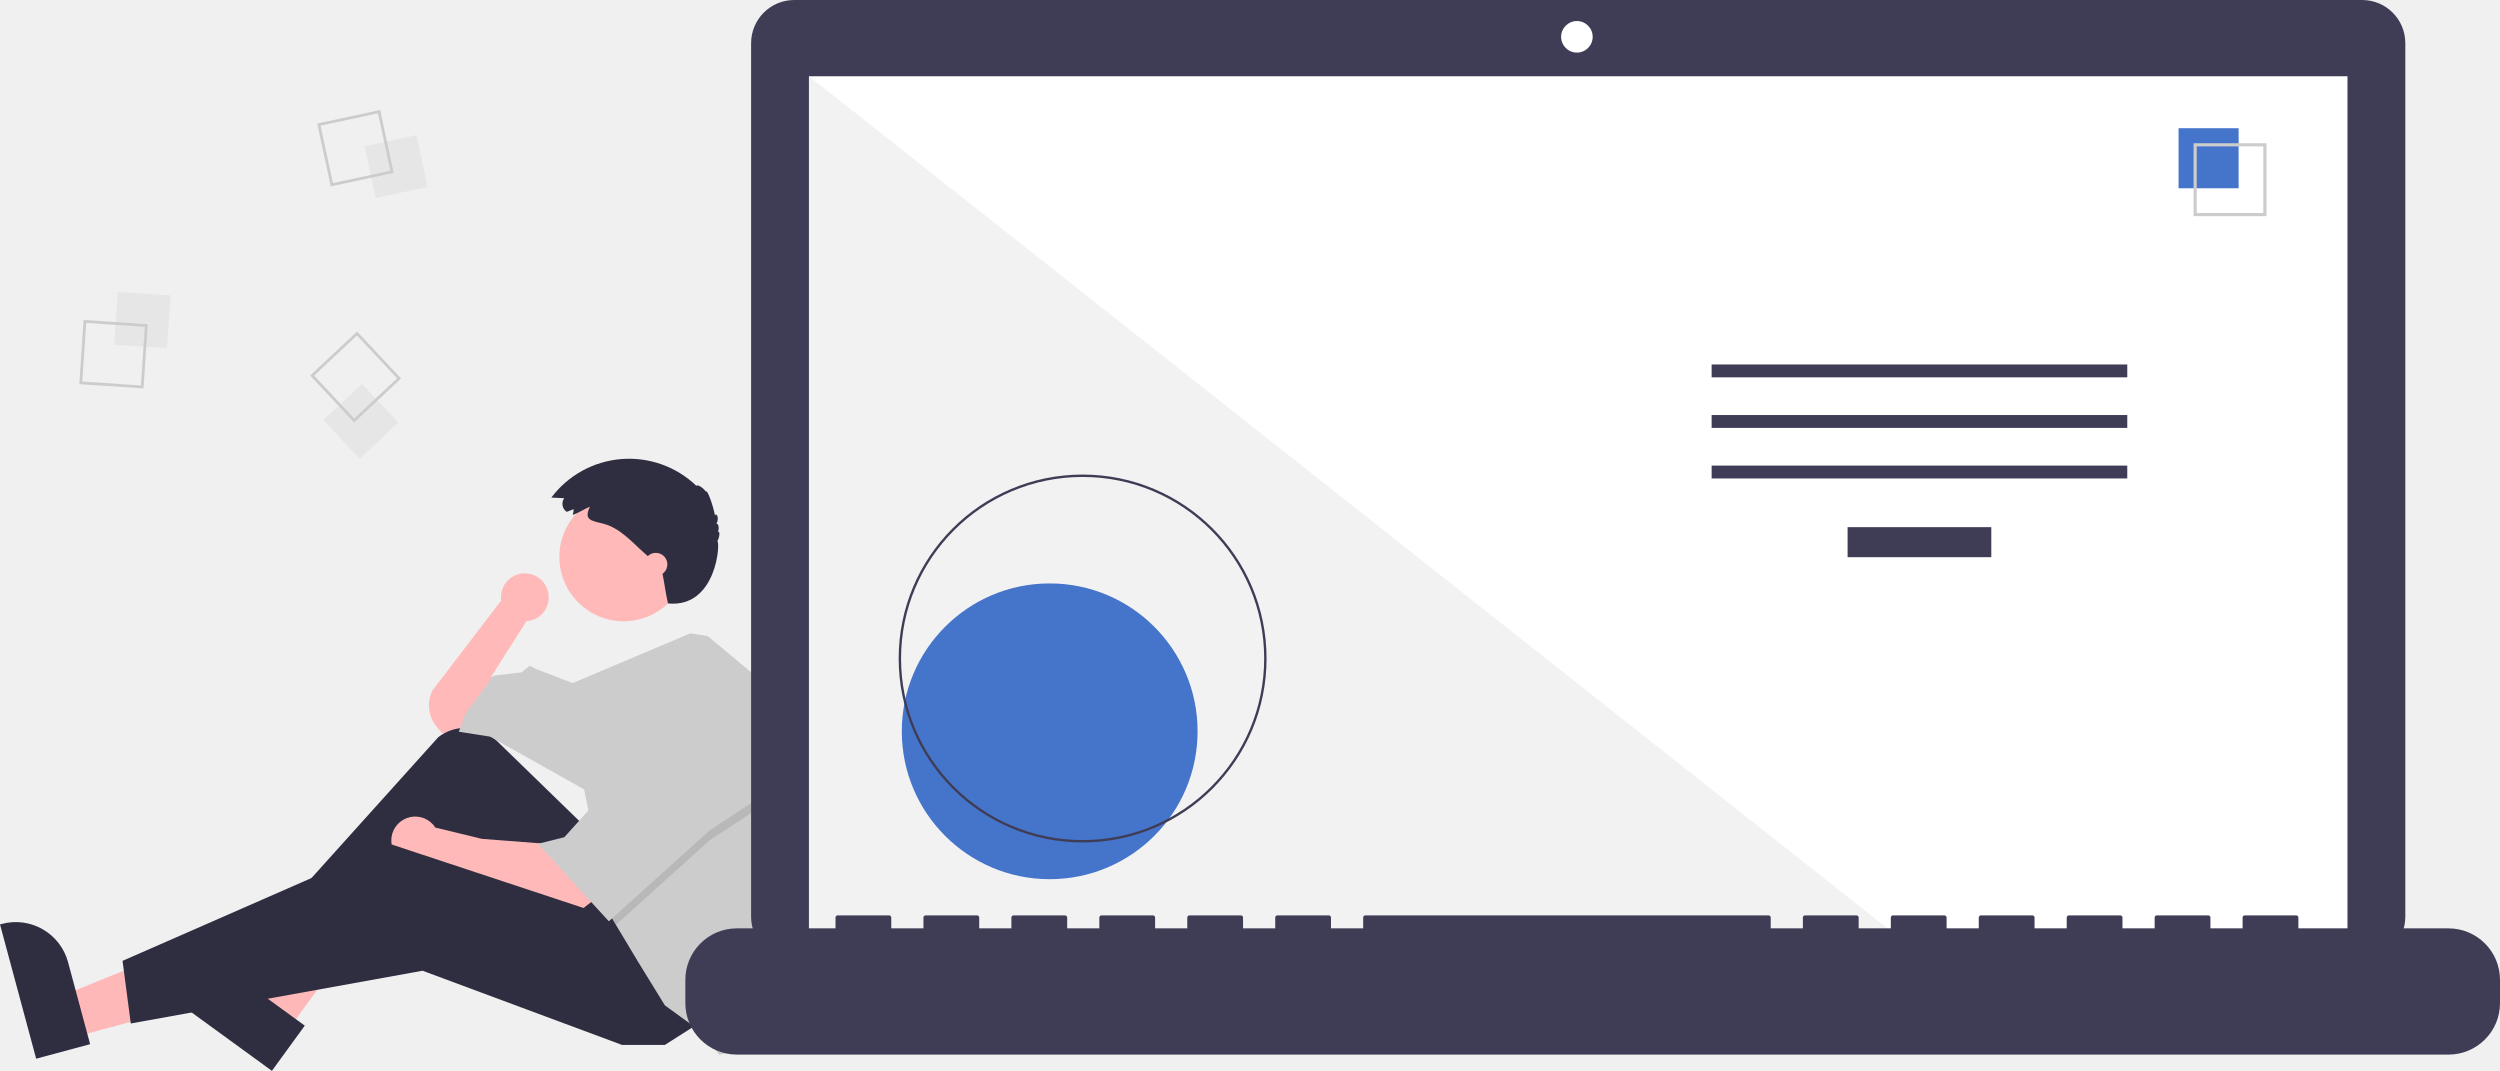
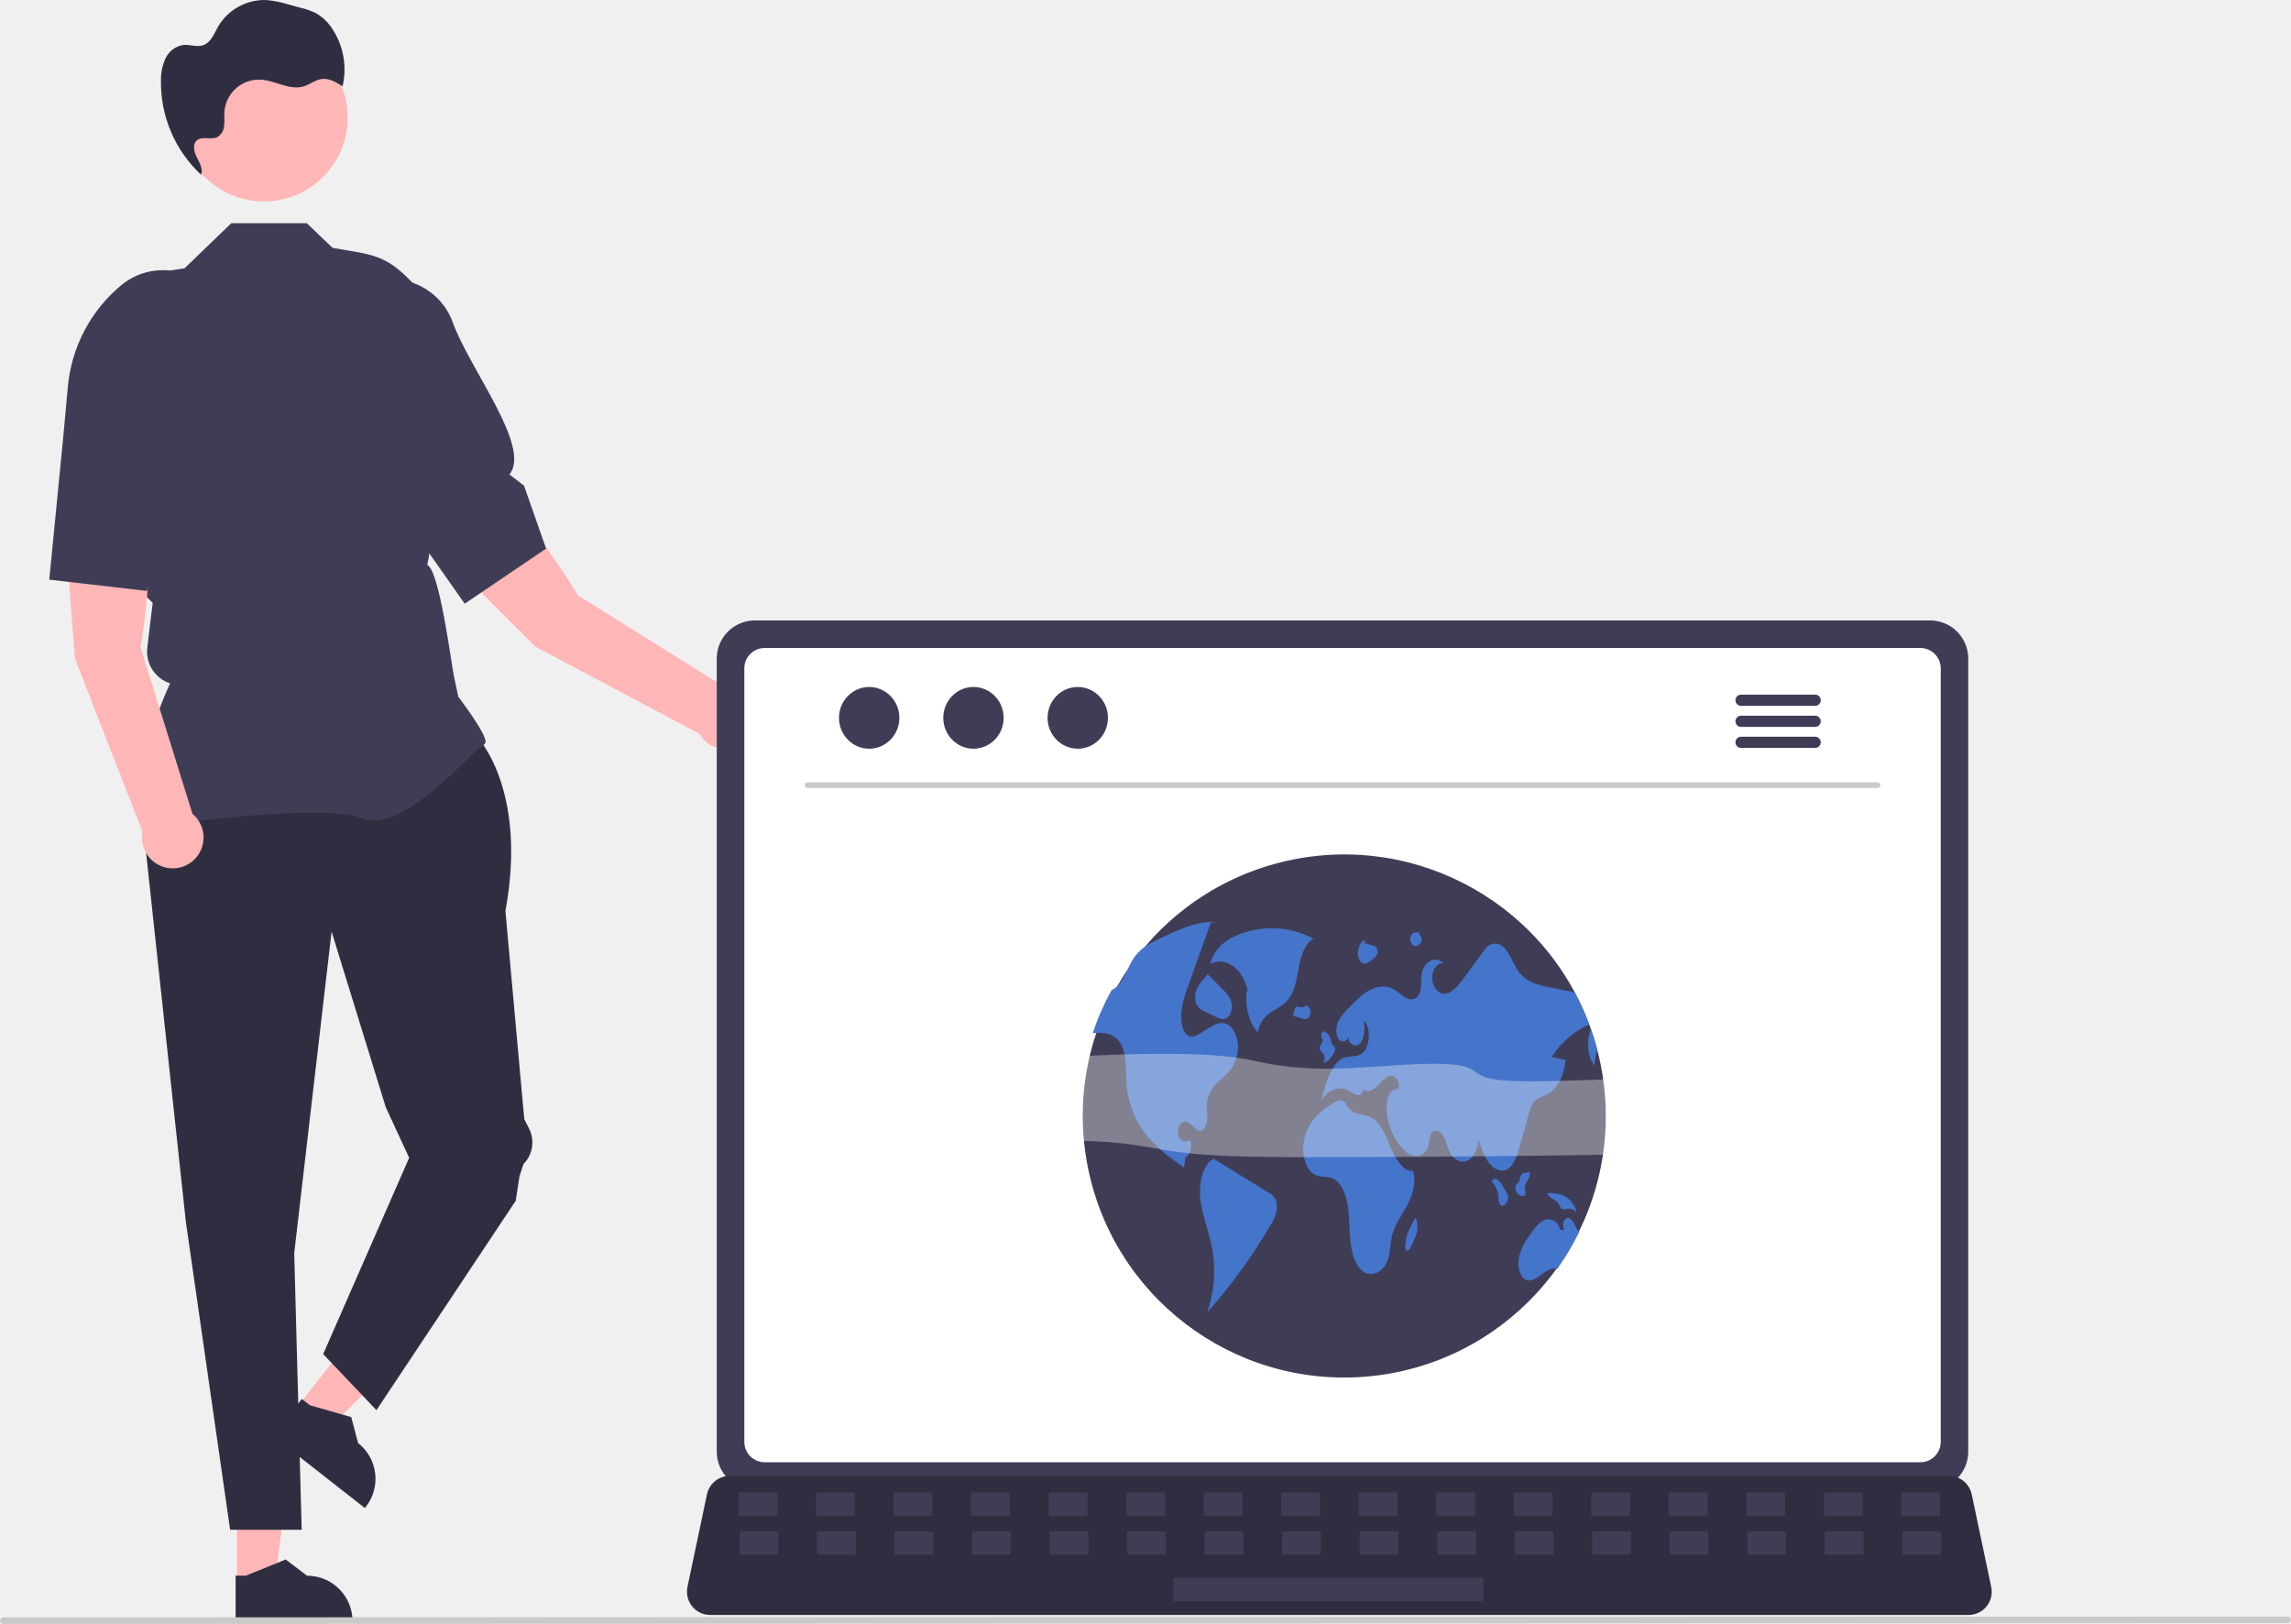
- <svg xmlns="http://www.w3.org/2000/svg" data-name="Layer 1" width="1019.484" height="436.681" viewBox="0 0 1019.484 436.681">
-   <path d="M314.028,475.274a9.751,9.751,0,1,0-19.407,1.282l-28.014,36.686a13.583,13.583,0,0,0,1.836,14.914l2.198,2.564,10.083-2.017,11.428-10.083L290.806,507.192l14.117-22.183-.018-.016A9.743,9.743,0,0,0,314.028,475.274Z" transform="translate(-90.2579 -231.6594)" fill="#ffb9b9" />
-   <polygon points="30.041 422.968 25.468 405.984 88.8 380.265 95.549 405.331 30.041 422.968" fill="#ffb8b8" />
-   <path d="M105.002,663.391,90.258,608.629l.693-.187a22.075,22.075,0,0,1,27.054,15.575l0.0.001L127.01,657.466Z" transform="translate(-90.2579 -231.6594)" fill="#2f2e41" />
-   <polygon points="117.278 420.254 103.054 409.91 136.185 350.121 157.179 365.388 117.278 420.254" fill="#ffb8b8" />
-   <path d="M201.137,668.341,155.271,634.985l.422-.58a22.075,22.075,0,0,1,30.835-4.87l.001.001L214.542,649.908Z" transform="translate(-90.2579 -231.6594)" fill="#2f2e41" />
-   <path d="M328.45,568.364l-35.795-34.773a18.076,18.076,0,0,0-23.668-1.322L201.401,607.352l6.05,9.411L271.984,573.069l43.694,57.139,41.678-20.838Z" transform="translate(-90.2579 -231.6594)" fill="#2f2e41" />
-   <path d="M312.989,575.758l-26.217-2.017-18.986-4.603a9.753,9.753,0,1,0-1.85,12.656l-.003.014,11.428,4.706,49.072,16.806,6.05-4.706Z" transform="translate(-90.2579 -231.6594)" fill="#ffb9b9" />
-   <polygon points="285.92 416.699 271.131 426.11 253.653 426.11 172.315 395.86 53.332 417.371 49.971 391.826 158.871 344.099 254.326 375.693 285.92 416.699" fill="#2f2e41" />
-   <circle cx="254.326" cy="227.132" r="26.217" fill="#ffb9b9" />
-   <path d="M412.417,563.463a150.631,150.631,0,0,1-7.388,46.592l-1.963,6.037-9.411,43.022-10.083,2.689-7.394-9.411-14.789-10.755L350.634,624.158,341.411,608.791l-2.877-4.8-10.083-50.416-38.317-21.511-12.772-2.017,2.689-7.394,11.428-15.461L302.906,505.847l3.361-2.689,2.689,1.344,14.823,5.71,48.057-20.304,7.031,1.15L403.067,511.225A150.499,150.499,0,0,1,412.417,563.463Z" transform="translate(-90.2579 -231.6594)" fill="#ccc" />
-   <polygon points="314.825 325.949 289.281 342.754 251.153 377.131 248.276 372.332 240.209 331.999 242.226 331.999 263.065 293.683 314.825 325.949" opacity="0.1" style="isolation:isolate" />
-   <polygon points="263.065 289.649 242.226 327.965 230.126 341.41 219.371 344.099 248.276 375.693 289.281 338.721 314.825 321.915 263.065 289.649" fill="#ccc" />
-   <path d="M324.193,439.299l-2.841,1.093a3.965,3.965,0,0,1-1.06-5.507q.023-.034.047-.067l-5.249-.246a39.637,39.637,0,0,1,59.173-4.77c.239-.823,2.844.778,3.908,2.402.357-1.339,2.8,5.135,3.664,9.712.4-1.524,1.938.936.591,3.297.854-.125,1.239,2.059.578,3.276.934-.439.777,2.169-.236,3.911,1.333-.118-.114,27.331-20.114,25.331-1.392-6.397-1-6-2.64-14.226-.763-.81-1.599-1.548-2.433-2.284l-4.513-3.983c-5.247-4.632-10.021-10.348-17.011-12.08-4.804-1.19-7.841-1.458-5.223-6.872-2.365.987-4.574,2.455-6.961,3.372C323.905,440.902,324.239,440.055,324.193,439.299Z" transform="translate(-90.2579 -231.6594)" fill="#2f2e41" />
-   <circle cx="267.434" cy="230.157" r="4.706" fill="#ffb9b9" />
-   <rect x="137.514" y="351.376" width="21.61" height="21.61" transform="translate(-313.1754 254.4458) rotate(-86.18992)" fill="#e6e6e6" style="isolation:isolate" />
-   <path d="M124.344,362.131l26.183,1.744-1.744,26.183-26.183-1.744Zm24.969,2.806-23.906-1.592-1.592,23.906,23.906,1.592Z" transform="translate(-90.2579 -231.6594)" fill="#ccc" />
-   <rect x="241.009" y="288.772" width="21.61" height="21.61" transform="translate(-147.5724 -172.0746) rotate(-12.12675)" fill="#e6e6e6" style="isolation:isolate" />
-   <path d="M245.278,276.51l5.513,25.655-25.655,5.513-5.513-25.655Zm4.157,24.779-5.033-23.424-23.424,5.033,5.033,23.424Z" transform="translate(-90.2579 -231.6594)" fill="#ccc" />
-   <rect x="226.603" y="392.674" width="21.61" height="21.61" transform="translate(-301.9456 39.64172) rotate(-43.12712)" fill="#e6e6e6" style="isolation:isolate" />
-   <path d="M253.815,385.997,234.663,403.935l-17.939-19.152,19.152-17.939Zm-19.099,16.326,17.486-16.379-16.379-17.486-17.486,16.379Z" transform="translate(-90.2579 -231.6594)" fill="#ccc" />
-   <path d="M1053.535,231.659H414.152a17.598,17.598,0,0,0-17.599,17.598v356.252a17.599,17.599,0,0,0,17.599,17.599H1053.535a17.599,17.599,0,0,0,17.599-17.599V249.258a17.599,17.599,0,0,0-17.599-17.598Z" transform="translate(-90.2579 -231.6594)" fill="#3f3d56" />
-   <rect x="329.89" y="31.101" width="627.391" height="353.913" fill="#fff" />
-   <circle cx="643.049" cy="15.014" r="6.435" fill="#fff" />
-   <polygon points="777.858 385.015 329.89 385.015 329.89 31.102 777.858 385.015" fill="#f2f2f2" style="isolation:isolate" />
-   <circle cx="428.058" cy="298.224" r="60.307" fill="#4574cb" />
-   <path d="M531.741,575.21a75.016,75.016,0,1,1,75.016-75.016A75.016,75.016,0,0,1,531.741,575.21Zm0-149.051A74.035,74.035,0,1,0,605.776,500.194a74.035,74.035,0,0,0-74.035-74.035Z" transform="translate(-90.2579 -231.6594)" fill="#3f3d56" />
-   <rect x="753.437" y="214.97" width="58.605" height="12.246" fill="#3f3d56" />
-   <rect x="697.991" y="148.627" width="169.497" height="5.248" fill="#3f3d56" />
-   <rect x="697.991" y="169.246" width="169.497" height="5.248" fill="#3f3d56" />
-   <rect x="697.991" y="189.866" width="169.497" height="5.248" fill="#3f3d56" />
-   <rect x="888.401" y="52.282" width="24.492" height="24.492" fill="#4574cb" />
-   <path d="M1014.522,319.804h-29.74v-29.74h29.74Zm-28.447-1.293h27.154V291.357H986.075Z" transform="translate(-90.2579 -231.6594)" fill="#ccc" />
-   <path d="M1088.749,610.239h-61.229v-4.412a.875.875,0,0,0-.875-.875h-20.993a.875.875,0,0,0-.875.875v4.412H991.657v-4.412a.875.875,0,0,0-.875-.875H969.789a.875.875,0,0,0-.875.875h0v4.412H955.794v-4.412a.875.875,0,0,0-.875-.875h-20.993a.875.875,0,0,0-.875.875h0v4.412H919.931v-4.412a.875.875,0,0,0-.875-.875H898.064a.875.875,0,0,0-.875.875v4.412H884.068v-4.412a.875.875,0,0,0-.875-.875H862.201a.875.875,0,0,0-.875.875h0v4.412H848.205v-4.412a.875.875,0,0,0-.875-.875H826.338a.875.875,0,0,0-.875.875h0v4.412H812.343v-4.412a.875.875,0,0,0-.875-.875H647.023a.875.875,0,0,0-.875.875h0v4.412H633.028v-4.412a.875.875,0,0,0-.875-.875H611.161a.875.875,0,0,0-.875.875h0v4.412h-13.121v-4.412a.875.875,0,0,0-.875-.875h-20.993a.875.875,0,0,0-.875.875h0v4.412H561.302v-4.412a.875.875,0,0,0-.875-.875H539.435a.875.875,0,0,0-.875.875h0v4.412H525.44v-4.412a.875.875,0,0,0-.875-.875H503.572a.875.875,0,0,0-.875.875h0v4.412h-13.121v-4.412a.875.875,0,0,0-.875-.875H467.709a.875.875,0,0,0-.875.875v4.412H453.714v-4.412a.875.875,0,0,0-.875-.875H431.846a.875.875,0,0,0-.875.875h0v4.412H390.735A20.993,20.993,0,0,0,369.742,631.232v9.492A20.993,20.993,0,0,0,390.735,661.717h698.014a20.993,20.993,0,0,0,20.993-20.993V631.232A20.993,20.993,0,0,0,1088.749,610.239Z" transform="translate(-90.2579 -231.6594)" fill="#3f3d56" />
+ <svg xmlns="http://www.w3.org/2000/svg" data-name="Layer 1" width="829.131" height="587.676" viewBox="0 0 829.131 587.676">
+   <polygon points="85.757 572.858 99.518 572.857 106.065 519.775 85.754 519.776 85.757 572.858" fill="#ffb6b6" />
+   <path d="M270.706,743.376l42.319-.002v-.535a16.473,16.473,0,0,0-16.472-16.472h-.001l-7.73-5.865-14.423,5.865-3.694 0Z" transform="translate(-185.4343 -156.1618)" fill="#2f2e41" />
+   <polygon points="107.98 508.635 118.814 517.121 156.702 479.371 140.712 466.846 107.98 508.635" fill="#ffb6b6" />
+   <path d="M284.179,675.8l33.316,26.096.33-.421a16.473,16.473,0,0,0-2.809-23.125l-.001-.001-2.469-9.384L297.575,664.689l-2.908-2.278Z" transform="translate(-185.4343 -156.1618)" fill="#2f2e41" />
+   <path d="M358.205,422.937s18.265,18.941,10.147,62.912l6.815,75.288,1.759,3.485a11.051,11.051,0,0,1-2.052,12.793l0,0-1.449,4.493-1.353,8.794-50.397,75.765-19.279-20.294,31.118-71.029L325.058,556.878l-19.618-63.588L291.911,609.642l2.706,100.118h-25.895L252.676,598.142,235.764,441.201l8.797-18.265Z" transform="translate(-185.4343 -156.1618)" fill="#2f2e41" />
+   <path d="M239.981,455.482l-.185-.259c-9.856-13.799,4.968-46.958,7.203-51.765h0a12.068,12.068,0,0,1-8.26-12.889l.964-8.193,1.005-8.036-7.197-7.197-.02-.179-4.142-36.242-6.022-24.072a52.848,52.848,0,0,1,15-51.216l13.921-2.21,16.918-16.301h27.282l9.354,8.937c17.463,3.063,20.463,2.063,35.463,20.063l-6.816,55.962-1.7,7.699.005,10.442,4.323,4.804a14.95,14.95,0,0,1,3.546,12.932l-.568,2.842h0c4.458,1.911,8.713,35.866,9.729,40.608l1.518,7.085c1.299,1.714,9.873,13.146,9.873,16.271,0,.469-.346.923-1.09,1.426-5.843,3.956-29.137,32.023-43.431,26.303-15.225-6.088-75.747,3.045-76.357,3.138Z" transform="translate(-185.4343 -156.1618)" fill="#3f3d56" />
+   <path d="M236.316,390.407s7.006-39.595-.052-54.485l-28,2,4.261,56.487,24.477,62.717a11.154,11.154,0,1,0,18.078-6.463Z" transform="translate(-185.4343 -156.1618)" fill="#ffb6b6" />
+   <path d="M208.264,314.922l1.733-18.871a54.107,54.107,0,0,1,19.403-36.752l0,0a23.687,23.687,0,0,1,24.787-3.272h0a23.631,23.631,0,0,1,12.205,29.866c-6.472,16.972-4.135,34.921-16.753,37.109l1.371,6.522-12.407,40.49-35.338-4.094Z" transform="translate(-185.4343 -156.1618)" fill="#3f3d56" />
+   <path d="M394.641,371.641s-20.509-34.586-35.571-41.272L339.147,350.145l40.067,40.044,59.456,31.584a11.154,11.154,0,1,0,9.491-16.689Z" transform="translate(-185.4343 -156.1618)" fill="#ffb6b6" />
+   <path d="M324.148,332.708l-10.993-15.437a54.107,54.107,0,0,1-9.258-40.515l0,0a23.687,23.687,0,0,1,16.658-18.645h0a23.631,23.631,0,0,1,28.729,14.683c6.162,17.087,28.639,45.17,20.499,55.058l5.293,4.051,7.999,22.787L353.616,374.632Z" transform="translate(-185.4343 -156.1618)" fill="#3f3d56" />
+   <circle cx="95.531" cy="42.587" r="30.299" fill="#ffb6b6" />
+   <path d="M258.977,220.105c-.264-.232-.514-.48-.773-.718-.009.024-.011.05-.021.074Z" transform="translate(-185.4343 -156.1618)" fill="#2f2e41" />
+   <path d="M305.795,166.753a17.182,17.182,0,0,0-6.067-5.85,25.38,25.38,0,0,0-5.304-1.879l-4.795-1.308a38.013,38.013,0,0,0-7.544-1.519,19.418,19.418,0,0,0-17.737,9.623c-1.449,2.57-2.611,5.772-5.407,6.712-2.255.758-4.714-.311-7.084-.104a8.53,8.53,0,0,0-6.476,4.77,18.38,18.38,0,0,0-1.699,8.141,45.619,45.619,0,0,0,14.522,34.048c.782-2.061-.506-4.287-1.524-6.259-1.03-1.995-1.667-4.777.059-6.214,1.92-1.599,4.996-.048,7.267-1.091a5.073,5.073,0,0,0,2.536-4.077c.22-1.657-.01-3.341.094-5.009a12.542,12.542,0,0,1,13.412-11.73c5.168.369,10.184,3.901,15.158,2.448,2.335-.682,4.326-2.418,6.741-2.711,2.674-.324,5.19,1.186,7.461,2.635A26.596,26.596,0,0,0,305.795,166.753Z" transform="translate(-185.4343 -156.1618)" fill="#2f2e41" />
+   <path d="M410.834,726.353l-7.71-12.39-1.54,7.08c-.27,1.24-.54,2.5-.79,3.75-2.19-1.87-4.52-3.6-6.8-5.26q-10.5-7.62-20.99-15.26l2.19,12.7c1.35,7.82,2.76,15.8,6.1,22.95.37.81.77,1.61,1.2,2.39h32.54a10.487,10.487,0,0,0,.54-2.24.775.775,0,0,0,.01-.15C416.094,735.073,413.414,730.503,410.834,726.353Z" transform="translate(-185.4343 -156.1618)" fill="#f0f0f0" />
+   <path d="M974.916,712.972l-13.985-22.474-2.793,12.842c-.49,2.249-.98,4.535-1.433,6.802-3.972-3.392-8.199-6.53-12.334-9.541q-19.046-13.822-38.074-27.68l3.972,23.036c2.449,14.185,5.007,28.659,11.065,41.628.671,1.469,1.397,2.921,2.177,4.335h59.024a19.024,19.024,0,0,0,.98-4.063,1.405,1.405,0,0,0,.018-.272C984.458,728.789,979.596,720.5,974.916,712.972Z" transform="translate(-185.4343 -156.1618)" fill="#f0f0f0" />
+   <path d="M1013.375,743.531l-826.75.307a1.191,1.191,0,0,1,0-2.381l826.75-.307a1.191,1.191,0,0,1,0,2.381Z" transform="translate(-185.4343 -156.1618)" fill="#cacaca" />
+   <path d="M444.832,394.459V681.483A13.806,13.806,0,0,0,458.627,695.278h425.34a13.806,13.806,0,0,0,13.795-13.795V394.459A13.812,13.812,0,0,0,883.967,380.68H458.627A13.812,13.812,0,0,0,444.832,394.459Z" transform="translate(-185.4343 -156.1618)" fill="#3f3d56" />
+   <path d="M454.81,398.031v279.912a7.385,7.385,0,0,0,7.373,7.373H880.426a7.385,7.385,0,0,0,7.373-7.373v-279.912a7.389,7.389,0,0,0-7.373-7.388H462.183A7.389,7.389,0,0,0,454.81,398.031Z" transform="translate(-185.4343 -156.1618)" fill="#fff" />
+   <path d="M435.937,737.461a8.272,8.272,0,0,0,6.509,3.114h455.439a8.381,8.381,0,0,0,8.192-10.1l-7.07-33.581a8.396,8.396,0,0,0-5.218-6.088,8.121,8.121,0,0,0-2.974-.561H449.487a8.12,8.12,0,0,0-2.974.561,8.395,8.395,0,0,0-5.218,6.088l-7.07,33.581A8.374,8.374,0,0,0,435.937,737.461Z" transform="translate(-185.4343 -156.1618)" fill="#2f2e41" />
+   <rect x="873.553" y="696.293" width="14.027" height="8.416" rx="0.488" transform="translate(1575.698 1244.84) rotate(-180)" fill="#3f3d56" />
+   <rect x="845.498" y="696.293" width="14.027" height="8.416" rx="0.488" transform="translate(1519.589 1244.84) rotate(-180)" fill="#3f3d56" />
+   <rect x="817.443" y="696.293" width="14.027" height="8.416" rx="0.488" transform="translate(1463.48 1244.84) rotate(-180)" fill="#3f3d56" />
+   <rect x="789.389" y="696.293" width="14.027" height="8.416" rx="0.488" transform="translate(1407.37 1244.84) rotate(-180)" fill="#3f3d56" />
+   <rect x="761.334" y="696.293" width="14.027" height="8.416" rx="0.488" transform="translate(1351.261 1244.84) rotate(-180)" fill="#3f3d56" />
+   <rect x="733.279" y="696.293" width="14.027" height="8.416" rx="0.488" transform="translate(1295.152 1244.84) rotate(-180)" fill="#3f3d56" />
+   <rect x="705.225" y="696.293" width="14.027" height="8.416" rx="0.488" transform="translate(1239.043 1244.84) rotate(-180)" fill="#3f3d56" />
+   <rect x="677.17" y="696.293" width="14.027" height="8.416" rx="0.488" transform="translate(1182.933 1244.84) rotate(-180)" fill="#3f3d56" />
+   <rect x="649.115" y="696.293" width="14.027" height="8.416" rx="0.488" transform="translate(1126.824 1244.84) rotate(-180)" fill="#3f3d56" />
+   <rect x="621.061" y="696.293" width="14.027" height="8.416" rx="0.488" transform="translate(1070.715 1244.84) rotate(-180)" fill="#3f3d56" />
+   <rect x="593.006" y="696.293" width="14.027" height="8.416" rx="0.488" transform="translate(1014.605 1244.84) rotate(-180)" fill="#3f3d56" />
+   <rect x="564.952" y="696.293" width="14.027" height="8.416" rx="0.488" transform="translate(958.4961 1244.84) rotate(-180)" fill="#3f3d56" />
+   <rect x="536.897" y="696.293" width="14.027" height="8.416" rx="0.488" transform="translate(902.3868 1244.84) rotate(-180)" fill="#3f3d56" />
+   <rect x="508.842" y="696.293" width="14.027" height="8.416" rx="0.488" transform="translate(846.2776 1244.84) rotate(-180)" fill="#3f3d56" />
+   <rect x="480.788" y="696.293" width="14.027" height="8.416" rx="0.488" transform="translate(790.1683 1244.84) rotate(-180)" fill="#3f3d56" />
+   <rect x="452.733" y="696.293" width="14.027" height="8.416" rx="0.488" transform="translate(734.059 1244.84) rotate(-180)" fill="#3f3d56" />
+   <rect x="873.884" y="710.32" width="14.027" height="8.416" rx="0.488" transform="translate(1576.361 1272.894) rotate(-180)" fill="#3f3d56" />
+   <rect x="845.829" y="710.32" width="14.027" height="8.416" rx="0.488" transform="translate(1520.252 1272.894) rotate(-180)" fill="#3f3d56" />
+   <rect x="817.775" y="710.32" width="14.027" height="8.416" rx="0.488" transform="translate(1464.143 1272.894) rotate(-180)" fill="#3f3d56" />
+   <rect x="789.72" y="710.32" width="14.027" height="8.416" rx="0.488" transform="translate(1408.033 1272.894) rotate(-180)" fill="#3f3d56" />
+   <rect x="761.666" y="710.32" width="14.027" height="8.416" rx="0.488" transform="translate(1351.924 1272.894) rotate(-180)" fill="#3f3d56" />
+   <rect x="733.611" y="710.32" width="14.027" height="8.416" rx="0.488" transform="translate(1295.815 1272.894) rotate(-180)" fill="#3f3d56" />
+   <rect x="705.556" y="710.32" width="14.027" height="8.416" rx="0.488" transform="translate(1239.706 1272.894) rotate(-180)" fill="#3f3d56" />
+   <rect x="677.502" y="710.32" width="14.027" height="8.416" rx="0.488" transform="translate(1183.596 1272.894) rotate(-180)" fill="#3f3d56" />
+   <rect x="649.447" y="710.32" width="14.027" height="8.416" rx="0.488" transform="translate(1127.487 1272.894) rotate(-180)" fill="#3f3d56" />
+   <rect x="621.392" y="710.32" width="14.027" height="8.416" rx="0.488" transform="translate(1071.378 1272.894) rotate(-180)" fill="#3f3d56" />
+   <rect x="593.338" y="710.32" width="14.027" height="8.416" rx="0.488" transform="translate(1015.268 1272.894) rotate(-180)" fill="#3f3d56" />
+   <rect x="565.283" y="710.32" width="14.027" height="8.416" rx="0.488" transform="translate(959.1591 1272.894) rotate(-180)" fill="#3f3d56" />
+   <rect x="537.228" y="710.32" width="14.027" height="8.416" rx="0.488" transform="translate(903.0498 1272.894) rotate(-180)" fill="#3f3d56" />
+   <rect x="509.174" y="710.32" width="14.027" height="8.416" rx="0.488" transform="translate(846.9406 1272.894) rotate(-180)" fill="#3f3d56" />
+   <rect x="481.119" y="710.32" width="14.027" height="8.416" rx="0.488" transform="translate(790.8313 1272.894) rotate(-180)" fill="#3f3d56" />
+   <rect x="453.065" y="710.32" width="14.027" height="8.416" rx="0.488" transform="translate(734.722 1272.894) rotate(-180)" fill="#3f3d56" />
+   <rect x="610.031" y="727.153" width="112.219" height="8.416" rx="0.488" transform="translate(1146.845 1306.56) rotate(-180)" fill="#3f3d56" />
+   <path d="M766.585,560.202a94.642,94.642,0,1,1-5.992-33.327c.206.556.408,1.112.603,1.673v.005q1.31,3.7,2.308,7.538A95.286,95.286,0,0,1,766.585,560.202Z" transform="translate(-185.4343 -156.1618)" fill="#3f3d56" />
+   <path d="M660.88,495.918a31.968,31.968,0,0,0-28.065-1.148c-3.924,1.708-8.056,4.771-9.365,10.303,5.294-3.124,12.148,1.812,13.51,9.732l-.318.088c-.72,5.485.887,11.457,3.997,14.859a10.451,10.451,0,0,1,5.016-7.44c2.285-1.502,4.813-2.593,6.557-5.175,2.068-3.061,2.593-7.534,3.414-11.615S658.005,497.055,660.88,495.918Z" transform="translate(-185.4343 -156.1618)" fill="#4574cb" />
+   <path d="M631.245,542.596c-1.466,2.202-3.425,3.584-5.182,5.304a11.93,11.93,0,0,0-3.769,7.045c-.222,1.916.122,3.864.074,5.802-.048,1.937-.693,4.118-2.011,4.6-2.08.752-3.668-3.112-5.807-3.382-1.699-.212-3.229,2.461-2.737,4.78s2.805,3.345,4.134,1.831c1.202,2.017.355,5.675-1.45,6.294-.191,1.27-.381,2.536-.566,3.806-4.563-3.192-9.173-6.437-13.053-11.111a33.725,33.725,0,0,1-7.686-18.167c-.503-5.373.243-11.518-2.223-15.652-1.974-3.308-5.362-4.039-8.411-3.832-.556.037-1.117.101-1.673.169a94.237,94.237,0,0,1,6.823-15.615,6.685,6.685,0,0,0,1.71-1.064c2.837-2.408,4.097-7.284,6.4-10.655q.222-.326.461-.635c2.356-3.075,5.51-4.658,8.559-6.13,6.749-3.277,13.694-6.595,20.819-6.14l-2.027.196q-3.549,9.941-7.104,19.882-.54,1.524-1.09,3.054c-1.345,3.769-2.731,7.781-2.525,12,.122,2.498.99,5.166,2.641,6.024,1.54.794,3.224-.18,4.711-1.143.63-.402,1.255-.805,1.884-1.212,2.26-1.456,4.764-2.948,7.151-1.974,2.186.889,3.801,3.859,4.108,7.061A14.117,14.117,0,0,1,631.245,542.596Z" transform="translate(-185.4343 -156.1618)" fill="#4574cb" />
+   <path d="M644.688,587.842q-9.902-6.097-19.804-12.193l.112-.289c-4.104,1.563-5.808,8.859-5.13,14.825s2.978,11.3,4.14,17.113a45.425,45.425,0,0,1-1.713,23.835A195.205,195.205,0,0,0,645.224,599.536a16.905,16.905,0,0,0,2.074-4.599,7.317,7.317,0,0,0-.485-5.204A5.794,5.794,0,0,0,644.688,587.842Z" transform="translate(-185.4343 -156.1618)" fill="#4574cb" />
+   <path d="M618.634,513.897a7.299,7.299,0,0,0-.335,5.308,5.884,5.884,0,0,0,3.287,3.045l3.648,1.808c1.213.601,2.521,1.209,3.758.714,1.492-.597,2.527-2.936,2.259-5.107-.285-2.311-1.741-3.9-3.088-5.254q-2.828-2.841-5.655-5.683l-1.062,1.301A14.189,14.189,0,0,0,618.634,513.897Z" transform="translate(-185.4343 -156.1618)" fill="#4574cb" />
+   <path d="M747.031,538.6q2.461.58,4.923,1.159c-.286,5.542-3.033,10.671-6.717,12.529-1.535.773-3.245,1.059-4.515,2.504-1.149,1.313-1.731,3.356-2.266,5.309q-1.405,5.113-2.811,10.227c-1.006,3.674-2.297,7.755-4.912,9.078-2.244,1.138-4.812-.254-6.537-2.589-1.726-2.334-2.779-5.473-3.801-8.533.064,3.335-1.487,6.606-3.684,7.765-2.202,1.159-4.881.111-6.352-2.477-1.059-1.858-1.498-4.309-2.536-6.193-1.037-1.884-3.213-2.964-4.346-1.196-.746,1.175-.651,2.975-1.022,4.468a4.851,4.851,0,0,1-4.055,3.901,6.761,6.761,0,0,1-4.854-2.218,21.988,21.988,0,0,1-6.029-12.159,14.505,14.505,0,0,1,.169-6.648c.651-2.059,2.223-3.647,3.785-3.255,1.027-2.17-1-5.05-2.827-4.796-1.832.254-3.266,2.218-4.769,3.727-1.498,1.509-3.594,2.604-5.103,1.106a2.07,2.07,0,0,1-2.101,2.197,7.506,7.506,0,0,1-2.737-1.45c-3.457-2.154-7.845-.725-10.301,3.351,1.535-6.532,3.785-14.027,8.501-15.562,1.927-.63,4.028-.111,5.849-1.202,3.224-1.932,3.875-9.232,1.09-12.243.355,2.848.286,6.172-1.217,8.12-1.503,1.948-4.658.677-4.468-2.202a1.929,1.929,0,0,1-3.589.762c-1-1.524-.916-4.018-.206-5.838a13.752,13.752,0,0,1,3.086-4.383c2.514-2.694,5.066-5.42,7.977-7.114,2.917-1.694,6.283-2.265,9.205-.582,1.54.889,2.896,2.371,4.468,3.155a3.311,3.311,0,0,0,4.611-1.154c1.17-2.054.619-5.103,1.053-7.67.778-4.536,5.314-6.659,7.829-3.663-1.879-.482-3.822,1.742-4.055,4.436-.238,2.694,1.122,5.415,2.943,6.23,3.06,1.355,6.056-2.054,8.369-5.209q3.621-4.955,7.252-9.904a11.969,11.969,0,0,1,1.297-1.577,4.173,4.173,0,0,1,5.701-.116c2.446,1.996,3.594,6.087,5.6,8.903,2.911,4.092,7.268,5.087,11.322,5.881q4.534.881,9.073,1.773a94.005,94.005,0,0,1,5.267,11.63A31.875,31.875,0,0,0,747.031,538.6Z" transform="translate(-185.4343 -156.1618)" fill="#4574cb" />
+   <path d="M763.504,536.091a19.079,19.079,0,0,0-1.006,5.669c-2.594-3.165-3.007-9.099-1.302-13.207Q762.506,532.253,763.504,536.091Z" transform="translate(-185.4343 -156.1618)" fill="#4574cb" />
+   <path d="M756.803,602.289a94.895,94.895,0,0,1-7.887,13.196c-1.906-.815-3.954.64-5.738,2.006-1.863,1.429-4.102,2.821-6.013,1.519-1.953-1.334-2.583-5.066-1.964-8.025a21.382,21.382,0,0,1,3.663-7.538c1.588-2.371,3.287-4.833,5.494-5.754,2.213-.921,5.055.381,5.701,3.525l1.567-.053c-.879-1.207-.418-3.705.762-4.145,1.36-.513,2.541,1.355,3.345,3.007C756.093,600.775,756.459,601.527,756.803,602.289Z" transform="translate(-185.4343 -156.1618)" fill="#4574cb" />
+   <path d="M696.794,579.931c-3.368.212-6.035-3.934-7.808-8.013s-3.39-8.743-6.429-10.819c-1.736-1.186-3.716-1.349-5.599-1.924a6.933,6.933,0,0,1-4.755-4.186l-2.136-.863a32.084,32.084,0,0,0-8.111,5.783,18.128,18.128,0,0,0-4.833,10.566c-.408,4.276,1.099,9.044,3.915,10.651,2.225,1.269,4.815.469,7.069,1.631,2.816,1.452,4.487,5.669,5.12,9.833s.472,8.491.925,12.703,1.701,8.593,4.283,10.751c3.231,2.701,7.973.457,9.423-4.46.711-2.411.687-5.132,1.219-7.636.937-4.408,3.464-7.679,5.469-11.295S698.128,584.127,696.794,579.931Z" transform="translate(-185.4343 -156.1618)" fill="#4574cb" />
+   <path d="M663.516,536.614a8.989,8.989,0,0,1,.877.931,3.059,3.059,0,0,1-.054,3.159,2.939,2.939,0,0,0,2.104-1.07,13.528,13.528,0,0,0,1.614-2.273,2.477,2.477,0,0,0,.476-1.983c-.159-.454-.535-.648-.799-.989a6.722,6.722,0,0,1-.738-2.144,3.866,3.866,0,0,0-2.802-2.953l.169.032a1.601,1.601,0,0,0-.75,1.705c.102.661.527,1.209.484,1.883-.061.969-1.029,1.423-1.089,2.392A1.849,1.849,0,0,0,663.516,536.614Z" transform="translate(-185.4343 -156.1618)" fill="#4574cb" />
+   <path d="M657.745,520.152l.015-.003a2.697,2.697,0,0,0,.287-.306Z" transform="translate(-185.4343 -156.1618)" fill="#4574cb" />
+   <path d="M658.755,524.699a2.937,2.937,0,0,0,.914-2.911c-.245-1.102-1.111-1.842-1.909-1.639a1.946,1.946,0,0,1-1.809.533c-.494-.127-1.036-.455-1.464-.082a2.217,2.217,0,0,0-.499.974q-.238.73-.476,1.46a.921.921,0,0,0-.056.553.469.469,0,0,0,.359.286q1.427.421,2.853.841A2.458,2.458,0,0,0,658.755,524.699Z" transform="translate(-185.4343 -156.1618)" fill="#4574cb" />
+   <path d="M730.555,587.478q-.659-1.08-1.319-2.159a7.214,7.214,0,0,0-1.738-2.182,1.54,1.54,0,0,0-2.192.22l.054.411a9.285,9.285,0,0,1,2.317,4.52c.1.736.065,1.497.153,2.236a2.607,2.607,0,0,0,.815,1.823c.692.462,1.505-.219,1.998-1.051a3.62,3.62,0,0,0,.561-2.305A4.041,4.041,0,0,0,730.555,587.478Z" transform="translate(-185.4343 -156.1618)" fill="#4574cb" />
+   <path d="M737.452,588.414a4.984,4.984,0,0,0-.161-2.01,4.411,4.411,0,0,1,.671-2.501,8.13,8.13,0,0,0,1.046-2.293,1.918,1.918,0,0,0-.05-1.123c-.146-.327-.498-.476-.7-.217l.433.279a3.94,3.94,0,0,0-1.756.085,2.173,2.173,0,0,0-1.331,1.5,9.282,9.282,0,0,1-.349,1.556c-.258.53-.758.707-1.072,1.173a2.804,2.804,0,0,0,.044,2.663,3.109,3.109,0,0,0,1.759,1.383C736.514,589.099,737.21,589.109,737.452,588.414Z" transform="translate(-185.4343 -156.1618)" fill="#4574cb" />
+   <path d="M749.734,592.12a6.042,6.042,0,0,0,.761,1.397c.588.592,1.387.228,2.1.084a3.632,3.632,0,0,1,3.455,1.386,8.793,8.793,0,0,0-5.057-6.31,14.857,14.857,0,0,0-5.201-.813l-.302.077C746.259,590.182,748.676,590.131,749.734,592.12Z" transform="translate(-185.4343 -156.1618)" fill="#4574cb" />
+   <path d="M697.716,596.702l.004.01.088-.169Z" transform="translate(-185.4343 -156.1618)" fill="#4574cb" />
+   <path d="M695.852,600.309a16.555,16.555,0,0,0-1.045,2.296,19.986,19.986,0,0,0-.758,3.929c-.095.757-.124,1.724.351,2.093a.673.673,0,0,0,.88-.12,3.482,3.482,0,0,0,.638-.949,21.852,21.852,0,0,0,2.154-5.113,8.897,8.897,0,0,0-.353-5.734Q696.786,598.511,695.852,600.309Z" transform="translate(-185.4343 -156.1618)" fill="#4574cb" />
+   <path d="M677.878,504.227a2.121,2.121,0,0,0,2.286.446,7.548,7.548,0,0,0,2.151-1.421,5.061,5.061,0,0,0,1.304-1.422,2.885,2.885,0,0,0,.267-2.198,2.232,2.232,0,0,0-1.701-1.346q-1.583-.47-3.167-.939l.764-.688c-.786-.422-1.655.361-2.146,1.33a7.159,7.159,0,0,0-.651,2.005A5.148,5.148,0,0,0,677.878,504.227Z" transform="translate(-185.4343 -156.1618)" fill="#4574cb" />
+   <path d="M696.516,497.97a1.744,1.744,0,0,0,2.377.193,2.657,2.657,0,0,0,1.051-1.893c.075-.83-.336-1.753-.922-1.825l.134-.777c-1.13-.204-2.52-.245-3.125,1.127A3.221,3.221,0,0,0,696.516,497.97Z" transform="translate(-185.4343 -156.1618)" fill="#4574cb" />
+   <path d="M864.966,441.316H477.643a1.016,1.016,0,0,1,0-2.031H864.966a1.016,1.016,0,0,1,0,2.031Z" transform="translate(-185.4343 -156.1618)" fill="#cacaca" />
+   <ellipse cx="314.564" cy="259.771" rx="10.925" ry="11.169" fill="#3f3d56" />
+   <ellipse cx="352.306" cy="259.771" rx="10.925" ry="11.169" fill="#3f3d56" />
+   <ellipse cx="390.048" cy="259.771" rx="10.925" ry="11.169" fill="#3f3d56" />
+   <path d="M842.349,407.532h-26.81a2.03,2.03,0,0,0,0,4.06h26.81a2.03,2.03,0,0,0,0-4.06Z" transform="translate(-185.4343 -156.1618)" fill="#3f3d56" />
+   <path d="M842.349,415.152h-26.81a2.03,2.03,0,0,0,0,4.06h26.81a2.03,2.03,0,0,0,0-4.06Z" transform="translate(-185.4343 -156.1618)" fill="#3f3d56" />
+   <path d="M842.349,422.762h-26.81a2.03,2.03,0,0,0,0,4.06h26.81a2.03,2.03,0,0,0,0-4.06Z" transform="translate(-185.4343 -156.1618)" fill="#3f3d56" />
+   <g opacity="0.35">
+     <path d="M875.228,564.896c6.234-2.718-6.409-4.3-20.752-4.821s-31.695-.491-40.861-1.971c-8.865-1.431-8.212-3.976-8.958-6.281s-4.154-4.67-17.987-5.182c-17.238-.639-45.664,1.82-58.677.344-12.143-1.377-4.925-5.697-22.632-5.863-10.111-.094-23.137,1.33-34.388,1.674a125.358,125.358,0,0,1-23.861-1.244c-5.484-.898-9.303-2.037-15.475-2.831-16.203-2.083-47.905-1.383-76.199,1.287s-52.548,7.046-66.227,11.381S471.754,559.99,474.941,563.609c2.035,2.311,7.241,4.472,19.87,5.4,23.623,1.737,65.68-1.253,90.09.327,13.605.881,19.64,3.064,31.577,4.259,12.824,1.284,31.597,1.352,50.042,1.321,38.404-.063,77.79-.458,117.953-1.182,16.775-.302,34.352-.695,52.202-2.136s36.056-4.219,39.822-6.825" transform="translate(-185.4343 -156.1618)" fill="#fff" />
+   </g>
</svg>
